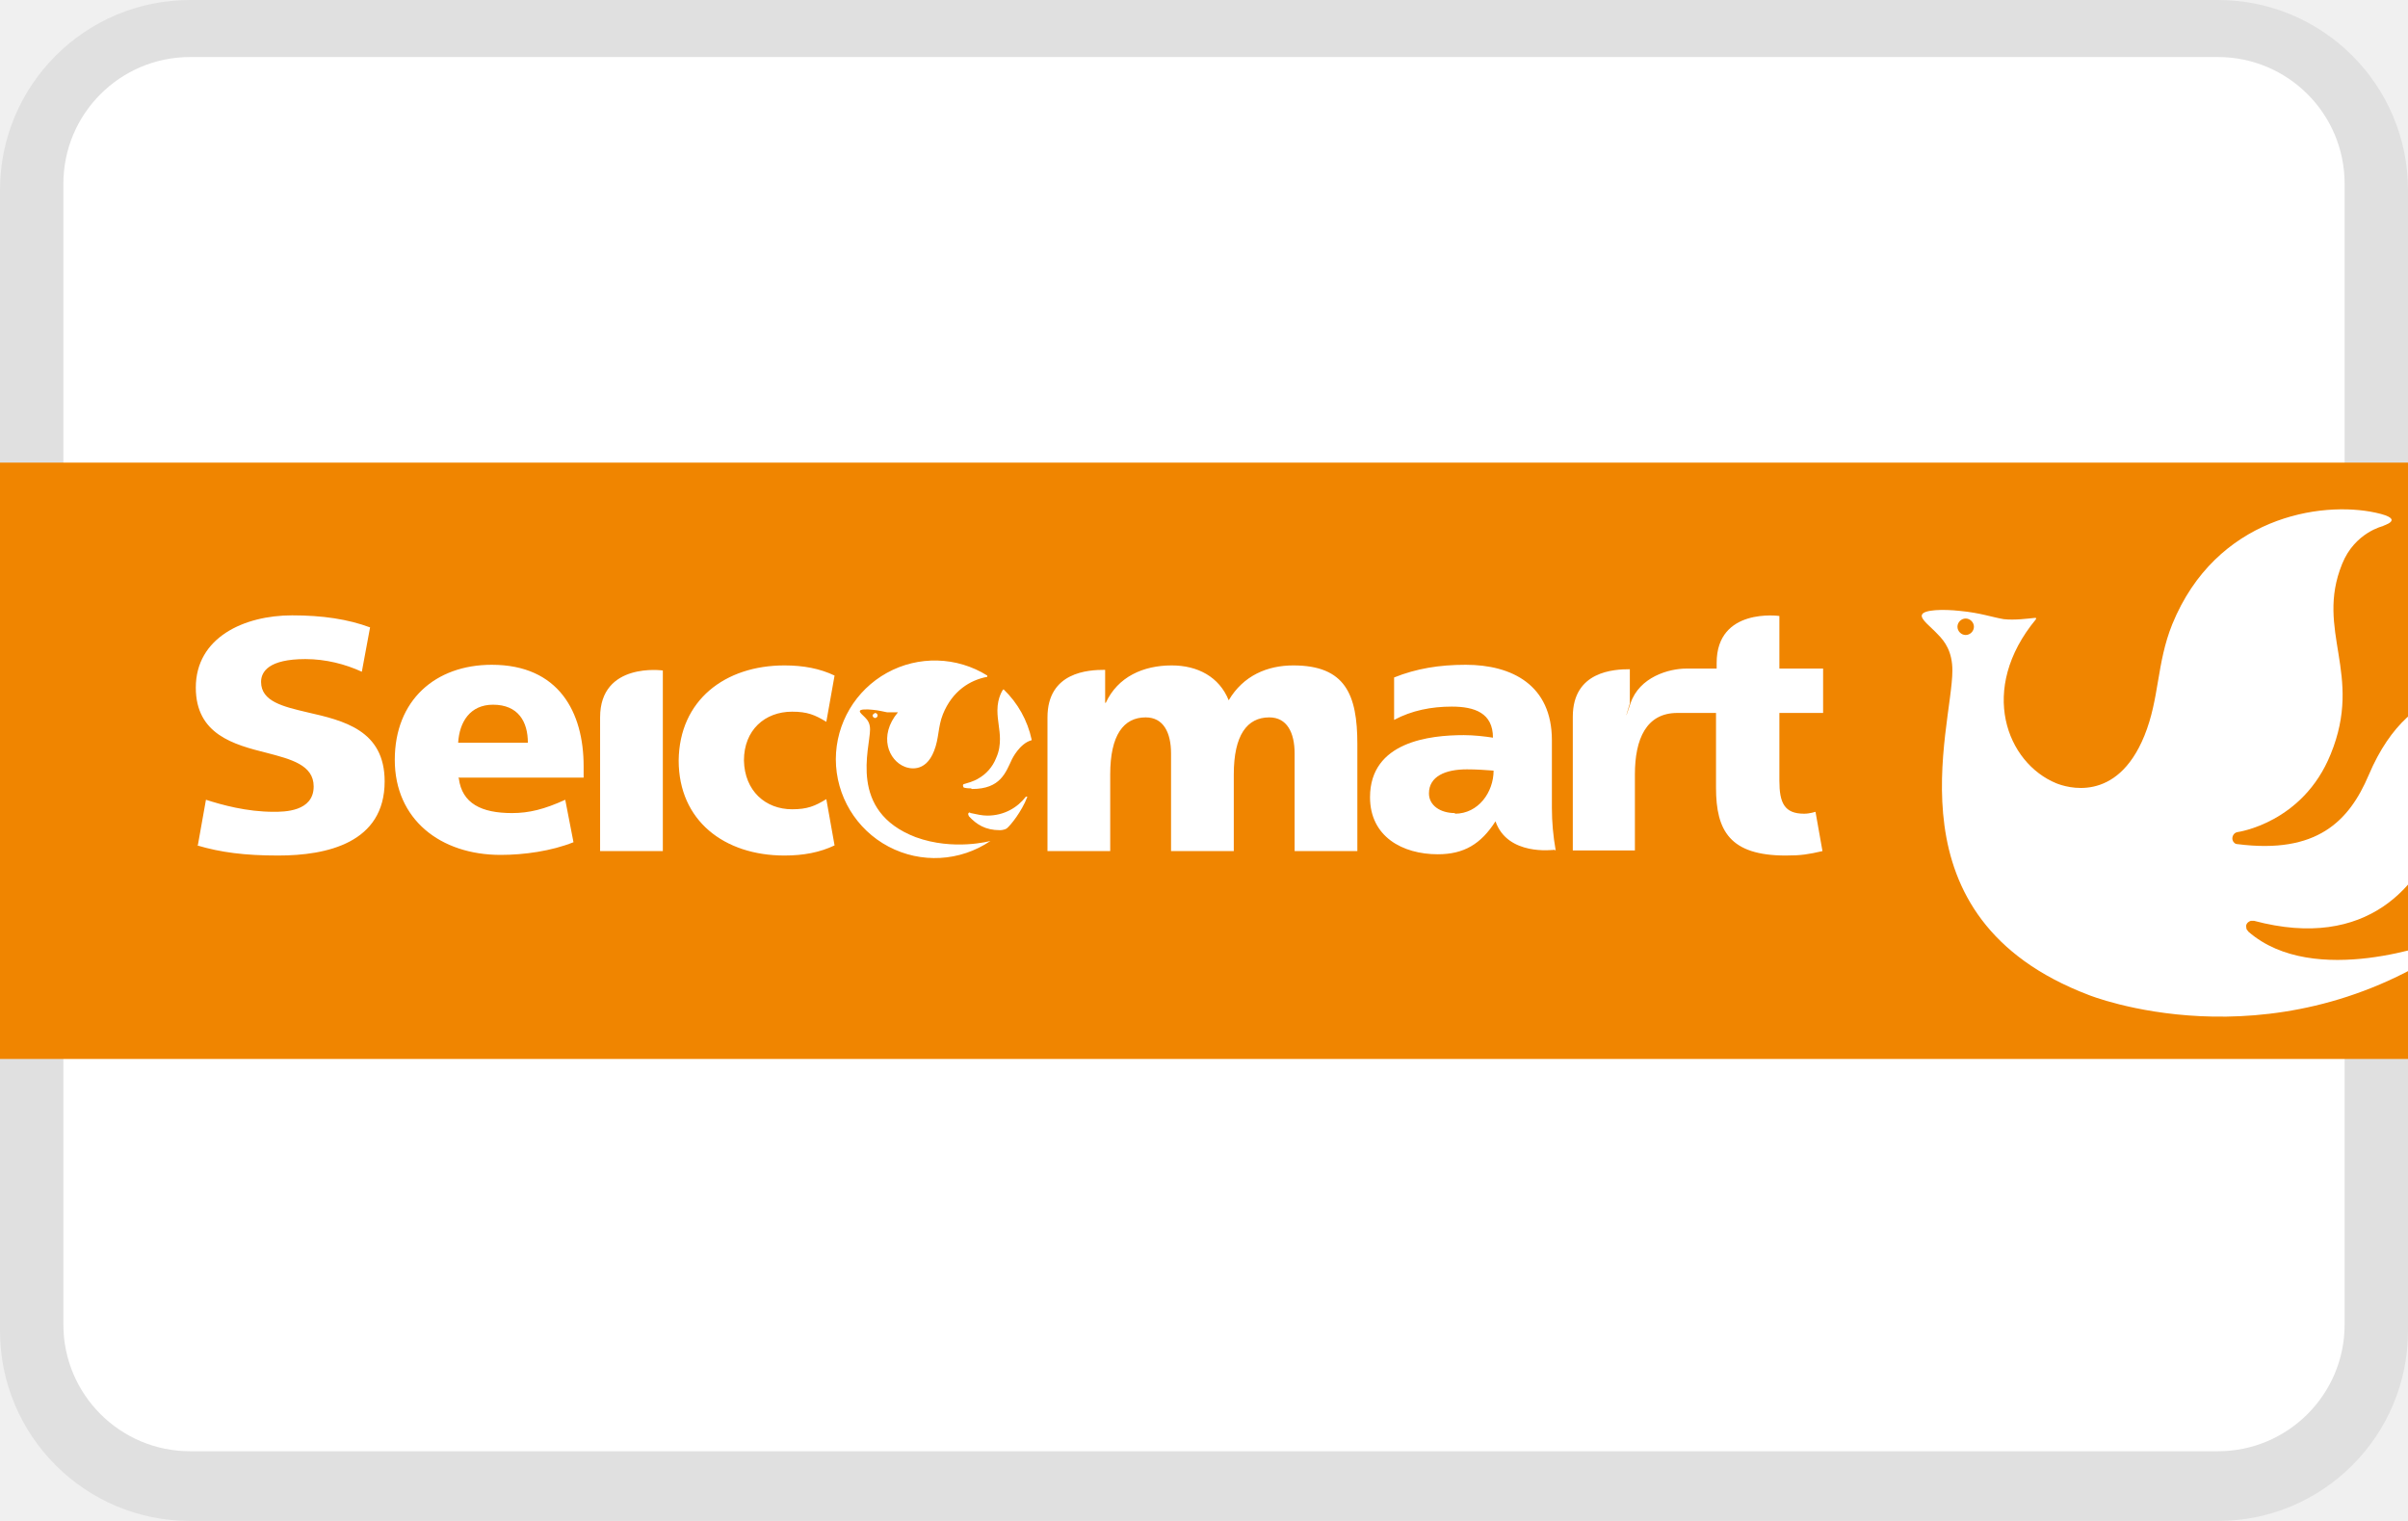
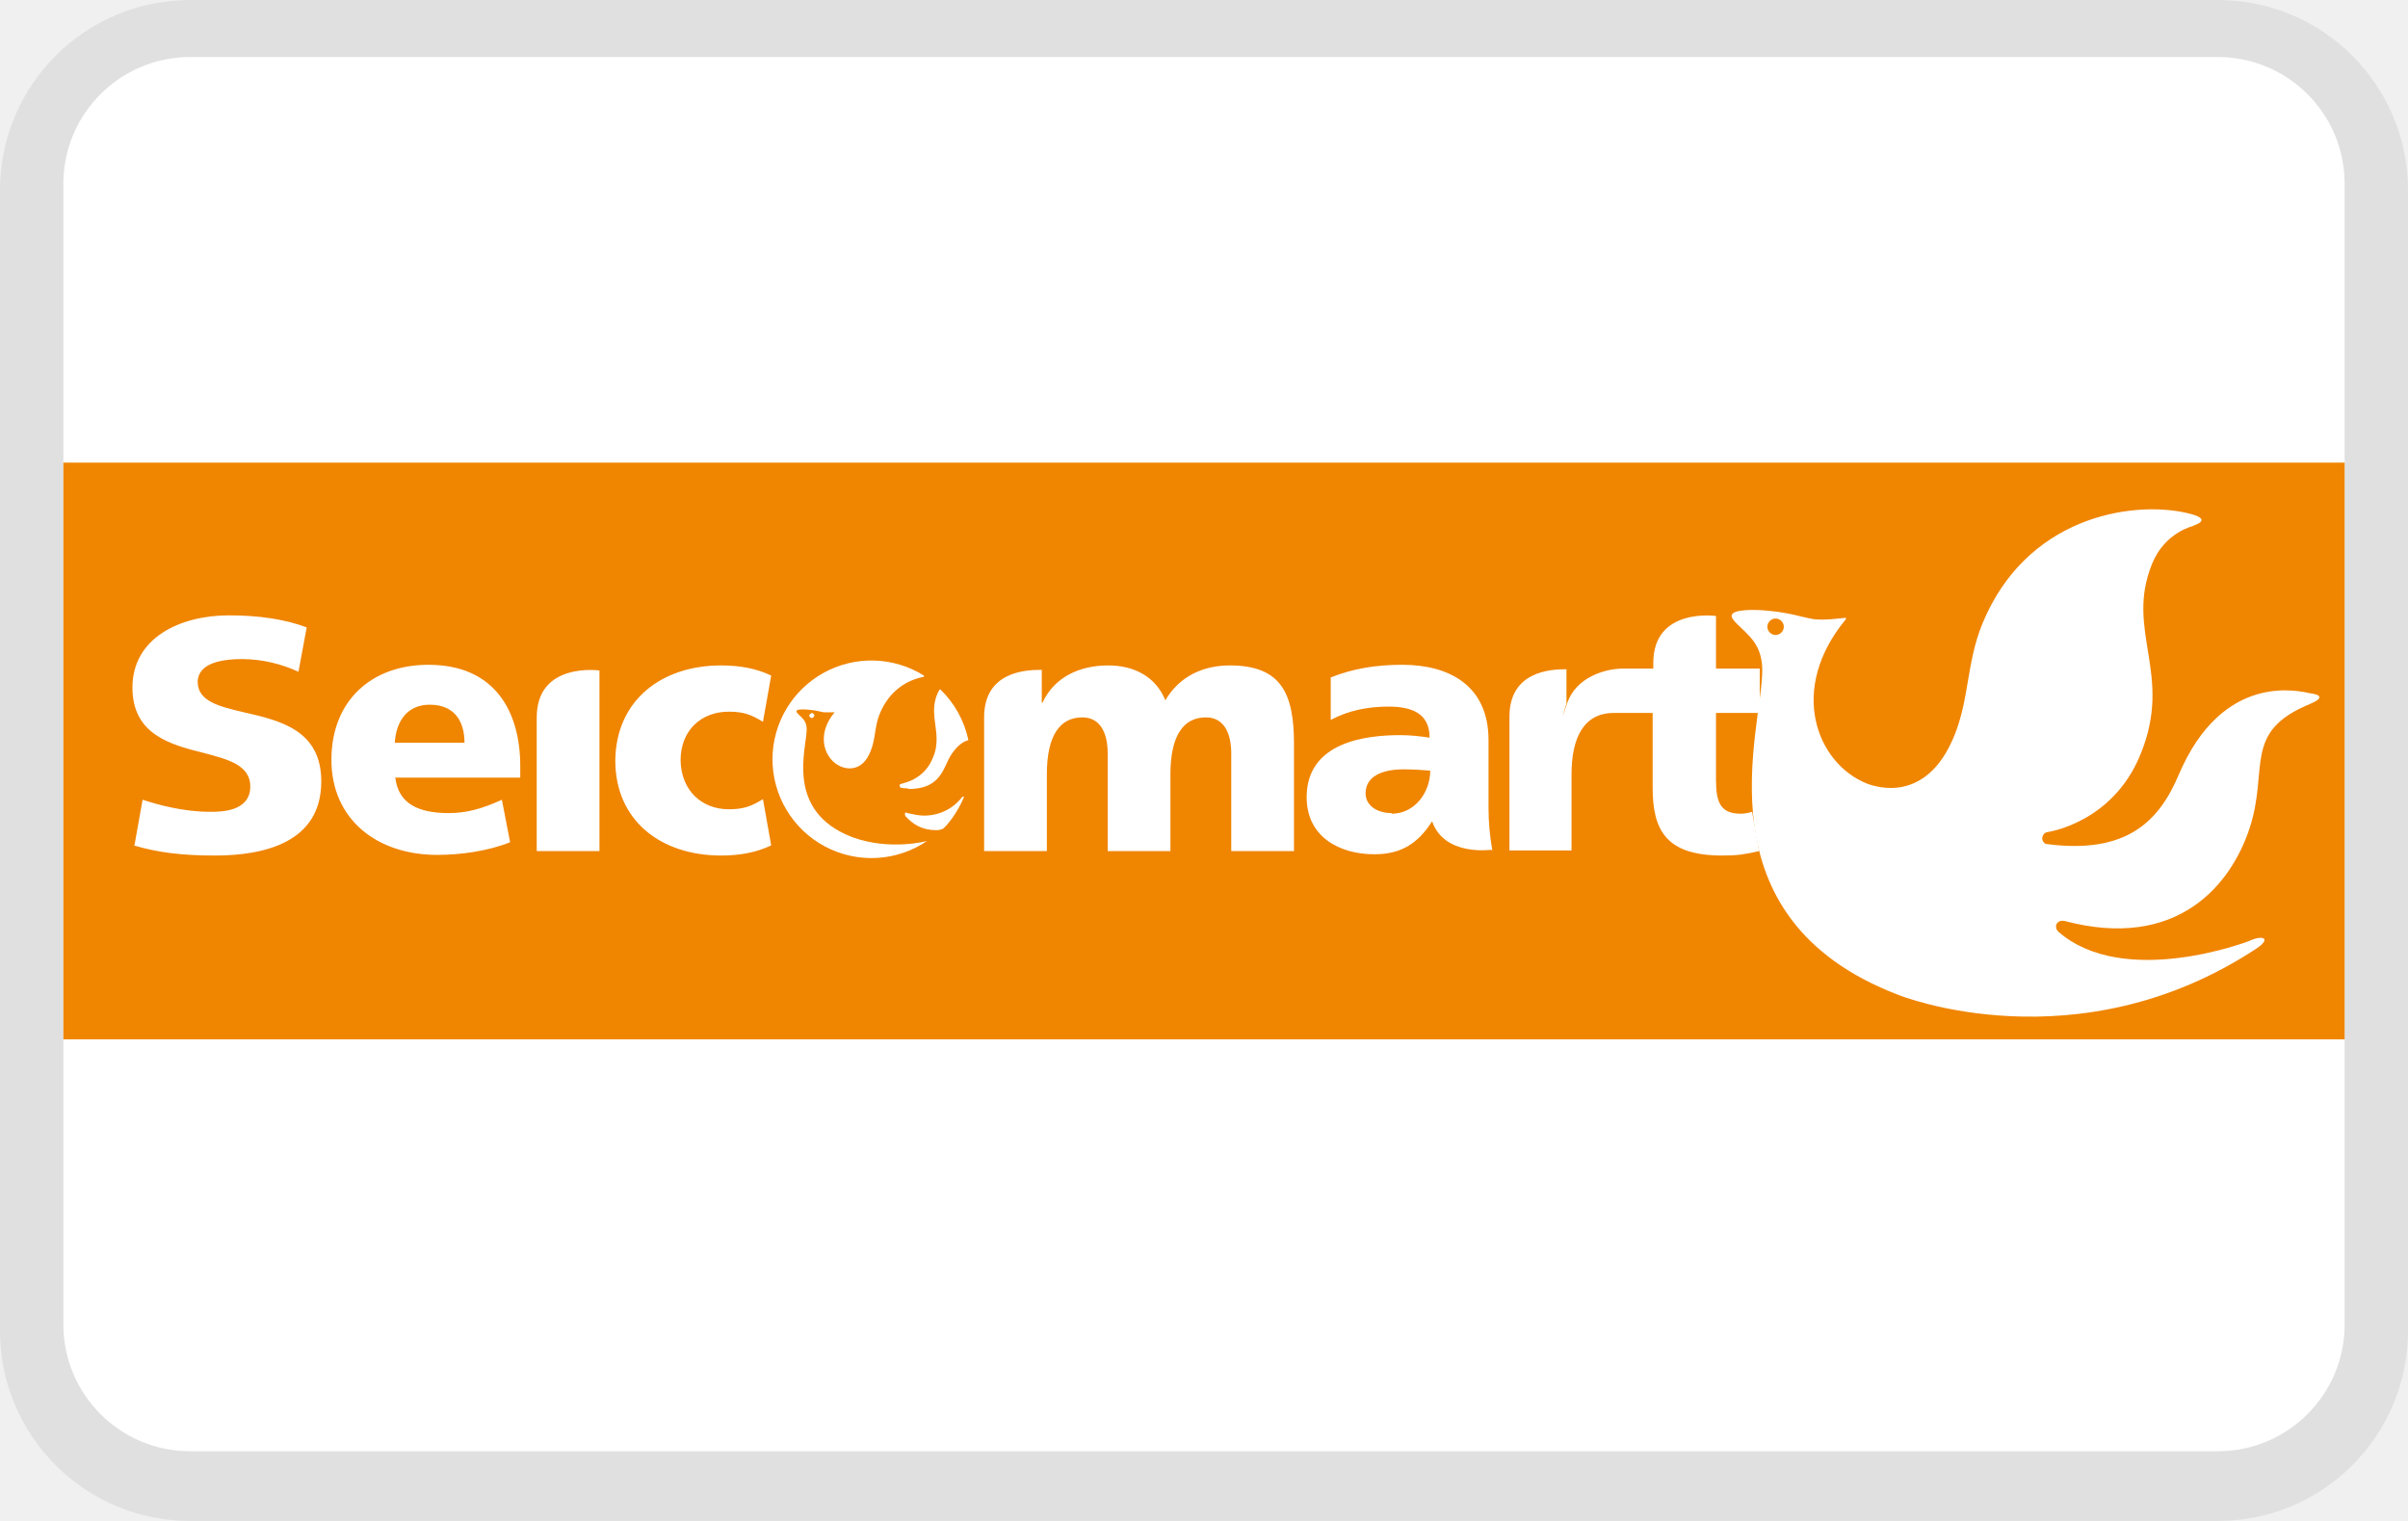
<svg xmlns="http://www.w3.org/2000/svg" width="38" height="24" aria-labelledby="pi-seicomart.svg">
  <path d="M35 0H3a3 3 0 00-3 3v18a3 3 0 003 3h32a3 3 0 003-3V3a3 3 0 00-3-3z" opacity=".07" />
  <path fill="#fff" d="M35 .9a2 2 0 012 2v18a2 2 0 01-2 2H3a2 2 0 01-2-2v-18a2 2 0 012-2h32" />
-   <path fill="#f08500" d="M0 7.3h38v9.41H0z" />
+   <path fill="#f08500" d="M1 7.3h36v9.1H1z" />
  <g fill="#fff">
-     <path d="M7.24 12.28c.05.4.36.55.84.55.27 0 .51-.06.84-.21l.13.67c-.35.14-.78.2-1.15.2-.95 0-1.67-.56-1.67-1.5s.64-1.5 1.53-1.5c1.06 0 1.45.75 1.45 1.6v.18H7.23zm1.09-.56c0-.33-.15-.6-.55-.6-.36 0-.53.27-.55.6h1.1zM12.5 12.77c-.42 0-.75-.29-.76-.77 0-.48.33-.77.76-.77.24 0 .36.05.54.16l.13-.73c-.23-.11-.49-.16-.79-.16-.94 0-1.66.55-1.67 1.5 0 .95.72 1.5 1.67 1.5.3 0 .56-.05.79-.16l-.13-.73c-.18.11-.3.16-.54.16zM3.11 13.34c.37.11.75.16 1.28.16.77 0 1.68-.2 1.68-1.17 0-.81-.65-.96-1.22-1.09-.38-.09-.73-.17-.73-.48 0-.16.12-.36.7-.36.32 0 .63.08.89.2l.13-.7c-.35-.13-.75-.19-1.23-.19-.76 0-1.52.35-1.52 1.14 0 .74.6.9 1.12 1.03.38.1.74.19.74.53 0 .4-.47.4-.63.4-.43 0-.82-.11-1.07-.19l-.13.73zM10.46 13.43v-2.85s-.99-.14-.99.74v2.11h.99zM13.81 11.25s-.04.02-.04.04.02.04.04.04.04-.02.04-.04-.02-.04-.04-.04zM15.31 12.83h.01c.09.02.18.04.26.04.27 0 .48-.13.61-.3h.02v.01c-.09.23-.26.44-.32.49-.04.03-.11.03-.11.03-.23 0-.37-.09-.49-.22 0 0 0-.01-.01-.02v-.02c0-.01.01-.02.03-.02zM15.34 12.45c.45 0 .53-.26.63-.47 0 0 .12-.25.31-.3v-.01a1.55 1.55 0 00-.44-.79h-.01s-.09.12-.09.33c0 .16.04.3.04.45 0 .09-.01.19-.06.3a.64.64 0 01-.29.33s-.06.04-.21.08c-.02 0-.03.02-.02.04 0 .01.01.02.02.02 0 0 .03.01.1.01z" />
-     <path d="M14.17 11.24c-.31.37-.15.76.11.86.05.02.32.11.46-.25.08-.2.06-.38.14-.58.15-.37.43-.54.7-.59v-.02a1.562 1.562 0 00-2.39 1.32 1.562 1.562 0 002.44 1.29s-.58.16-1.18-.06c-1.07-.41-.72-1.4-.72-1.7 0-.1-.04-.15-.08-.19-.04-.04-.09-.08-.08-.1 0-.03.11-.03.2-.02.11.01.17.03.23.04h.16zM25.72 11.1v-.54c-.25 0-.9.03-.9.75v2.11h.98v-1.2c0-.56.18-.97.67-.97h.61v1.18c0 .68.22 1.07 1.1 1.07.25 0 .36-.02.58-.07l-.11-.62s-.09.03-.18.03c-.31 0-.39-.17-.39-.52v-1.07h.69v-.7h-.69v-.83s-.99-.14-.99.74v.09h-.48c-.27 0-.74.13-.88.55s-.01 0-.01 0M17.43 10.57c-.25 0-.9.03-.9.75v2.11h.99v-1.21c0-.62.21-.9.56-.9.28 0 .4.24.4.57v1.54h.99v-1.21c0-.62.21-.9.56-.9.28 0 .4.24.4.57v1.54h.99v-1.69c0-.78-.19-1.24-1.01-1.24-.41 0-.79.16-1.02.55-.15-.37-.49-.55-.9-.55-.45 0-.85.18-1.04.59h-.01v-.52zM24.55 13.42c-.04-.23-.06-.45-.06-.67v-1.07c0-.87-.63-1.19-1.36-1.19-.42 0-.78.06-1.13.2v.67c.28-.15.59-.21.91-.21.36 0 .65.1.65.49-.13-.02-.3-.04-.46-.04-.53 0-1.48.1-1.48.98 0 .62.51.9 1.07.9.41 0 .68-.16.91-.52.19.55.91.45.93.45zm-1.59-.59c-.23 0-.41-.12-.41-.31 0-.27.26-.38.6-.38.15 0 .29.01.42.02 0 .34-.24.68-.61.68z" />
+     <path d="M6.24 12.28c.05.4.36.55.84.55.27 0 .51-.06.84-.21l.13.67c-.35.14-.78.2-1.15.2-.95 0-1.67-.56-1.67-1.5s.64-1.5 1.53-1.5c1.06 0 1.45.75 1.45 1.6v.18H6.23zm1.09-.56c0-.33-.15-.6-.55-.6-.36 0-.53.27-.55.6h1.1zm4.17 1.05c-.42 0-.75-.29-.76-.77 0-.48.33-.77.76-.77.24 0 .36.05.54.16l.13-.73c-.23-.11-.49-.16-.79-.16-.94 0-1.66.55-1.67 1.5 0 .95.72 1.5 1.67 1.5.3 0 .56-.05.79-.16l-.13-.73c-.18.11-.3.16-.54.16zm-9.39.57c.37.11.75.16 1.28.16.77 0 1.68-.2 1.68-1.17 0-.81-.65-.96-1.22-1.09-.38-.09-.73-.17-.73-.48 0-.16.12-.36.7-.36.32 0 .63.08.89.2l.13-.7c-.35-.13-.75-.19-1.23-.19-.76 0-1.52.35-1.52 1.14 0 .74.6.9 1.12 1.03.38.1.74.19.74.53 0 .4-.47.4-.63.4-.43 0-.82-.11-1.07-.19l-.13.73zm7.35.09v-2.85s-.99-.14-.99.74v2.11h.99zm3.35-2.18s-.04.02-.04.04.02.04.04.04.04-.02.04-.04-.02-.04-.04-.04zm1.5 1.58h.01c.09.02.18.04.26.04.27 0 .48-.13.61-.3h.02v.01c-.09.23-.26.44-.32.49-.04.03-.11.03-.11.03-.23 0-.37-.09-.49-.22 0 0 0-.01-.01-.02v-.02c0-.01.01-.02.03-.02zm.03-.38c.45 0 .53-.26.63-.47 0 0 .12-.25.31-.3v-.01a1.55 1.55 0 00-.44-.79h-.01s-.09.12-.09.33c0 .16.04.3.04.45 0 .09-.01.19-.06.3a.64.64 0 01-.29.33s-.06.04-.21.08c-.02 0-.03.02-.02.04 0 .01.01.02.02.02 0 0 .03.01.1.01z" />
+     <path d="M13.17 11.24c-.31.37-.15.76.11.86.05.02.32.11.46-.25.08-.2.06-.38.14-.58.15-.37.43-.54.7-.59v-.02a1.562 1.562 0 00-2.39 1.32 1.562 1.562 0 002.44 1.29s-.58.16-1.18-.06c-1.07-.41-.72-1.4-.72-1.7 0-.1-.04-.15-.08-.19-.04-.04-.09-.08-.08-.1 0-.03.11-.03.2-.02.11.01.17.03.23.04h.16zm11.55-.14v-.54c-.25 0-.9.03-.9.75v2.11h.98v-1.2c0-.56.18-.97.67-.97h.61v1.18c0 .68.22 1.07 1.1 1.07.25 0 .36-.02.58-.07l-.11-.62s-.09.03-.18.03c-.31 0-.39-.17-.39-.52v-1.07h.69v-.7h-.69v-.83s-.99-.14-.99.74v.09h-.48c-.27 0-.74.13-.88.55s-.01 0-.01 0m-8.29-.53c-.25 0-.9.03-.9.75v2.11h.99v-1.21c0-.62.21-.9.56-.9.28 0 .4.24.4.57v1.54h.99v-1.21c0-.62.21-.9.56-.9.28 0 .4.24.4.57v1.54h.99v-1.69c0-.78-.19-1.24-1.01-1.24-.41 0-.79.16-1.02.55-.15-.37-.49-.55-.9-.55-.45 0-.85.18-1.04.59h-.01v-.52zm7.12 2.85c-.04-.23-.06-.45-.06-.67v-1.07c0-.87-.63-1.19-1.36-1.19-.42 0-.78.06-1.13.2v.67c.28-.15.59-.21.91-.21.36 0 .65.1.65.49-.13-.02-.3-.04-.46-.04-.53 0-1.48.1-1.48.98 0 .62.51.9 1.07.9.41 0 .68-.16.91-.52.19.55.91.45.93.45zm-1.59-.59c-.23 0-.41-.12-.41-.31 0-.27.26-.38.6-.38.15 0 .29.01.42.02 0 .34-.24.68-.61.68z" />
  </g>
-   <path fill="none" d="M38.58 12c0 2.6-2.1 4.7-4.7 4.7s-4.7-2.1-4.7-4.7 2.1-4.7 4.7-4.7 4.7 2.1 4.7 4.7zM37.86 8.08c-.07 0-.13.06-.13.13s.06.13.13.13.13-.06.13-.13-.06-.13-.13-.13z" />
-   <path fill="#fff" d="M39.46 10.94c-.16-.03-1.38-.36-2.08 1.29-.31.73-.82 1.25-2.07 1.09-.04 0-.07-.03-.08-.07-.01-.05.02-.11.08-.12 0 0 1.03-.14 1.47-1.23.52-1.27-.25-1.94.18-3 .2-.5.65-.6.65-.6-.04 0 .39-.1-.12-.21-.87-.19-2.52.07-3.21 1.76-.25.62-.2 1.17-.44 1.76-.44 1.08-1.24.81-1.39.75-.78-.32-1.24-1.48-.32-2.59v-.02h-.02c-.1.01-.32.04-.49.02-.18-.03-.37-.1-.69-.13-.27-.03-.57-.02-.6.06-.03.07.14.19.25.31.11.11.23.27.23.57 0 .92-1.05 3.9 2.15 5.12 0 0 2.82 1.14 5.66-.74.23-.16.08-.21-.13-.11 0 0-1.97.76-3.01-.15-.01-.02-.03-.03-.03-.05 0-.02-.01-.04 0-.06.01-.03.04-.05.07-.06h.05c1.8.48 2.64-.58 2.93-1.46.31-.94-.12-1.52.95-1.96.24-.1.16-.15.01-.17zm-8.44-.92c-.07 0-.13-.06-.13-.13s.06-.13.13-.13.13.06.13.13-.06.13-.13.13z" />
+   <path fill="none" d="M38.58 12c0 2.6-2.1 4.7-4.7 4.7s-4.7-2.1-4.7-4.7 2.1-4.7 4.7-4.7 4.7 2.1 4.7 4.7zm-.72-3.92c-.07 0-.13.06-.13.13s.06.13.13.13.13-.06.13-.13-.06-.13-.13-.13z" />
+   <path fill="#fff" d="M36.46 10.94c-.16-.03-1.38-.36-2.08 1.29-.31.73-.82 1.25-2.07 1.09-.04 0-.07-.03-.08-.07-.01-.05.02-.11.08-.12 0 0 1.03-.14 1.47-1.23.52-1.27-.25-1.94.18-3 .2-.5.65-.6.65-.6-.04 0 .39-.1-.12-.21-.87-.19-2.52.07-3.21 1.76-.25.62-.2 1.17-.44 1.76-.44 1.08-1.24.81-1.39.75-.78-.32-1.24-1.48-.32-2.59v-.02h-.02c-.1.01-.32.04-.49.02-.18-.03-.37-.1-.69-.13-.27-.03-.57-.02-.6.06-.03.07.14.19.25.31.11.11.23.27.23.57 0 .92-1.05 3.9 2.15 5.12 0 0 2.82 1.14 5.66-.74.23-.16.08-.21-.13-.11 0 0-1.97.76-3.01-.15-.01-.02-.03-.03-.03-.05 0-.02-.01-.04 0-.06.01-.03.04-.05.07-.06h.05c1.8.48 2.64-.58 2.93-1.46.31-.94-.12-1.52.95-1.96.24-.1.16-.15.01-.17zm-8.44-.92c-.07 0-.13-.06-.13-.13s.06-.13.13-.13.13.06.13.13-.06.13-.13.13z" />
  <path fill="none" d="M31.02 9.76c-.07 0-.13.06-.13.13s.06.13.13.13.13-.06.13-.13-.06-.13-.13-.13z" />
</svg>
